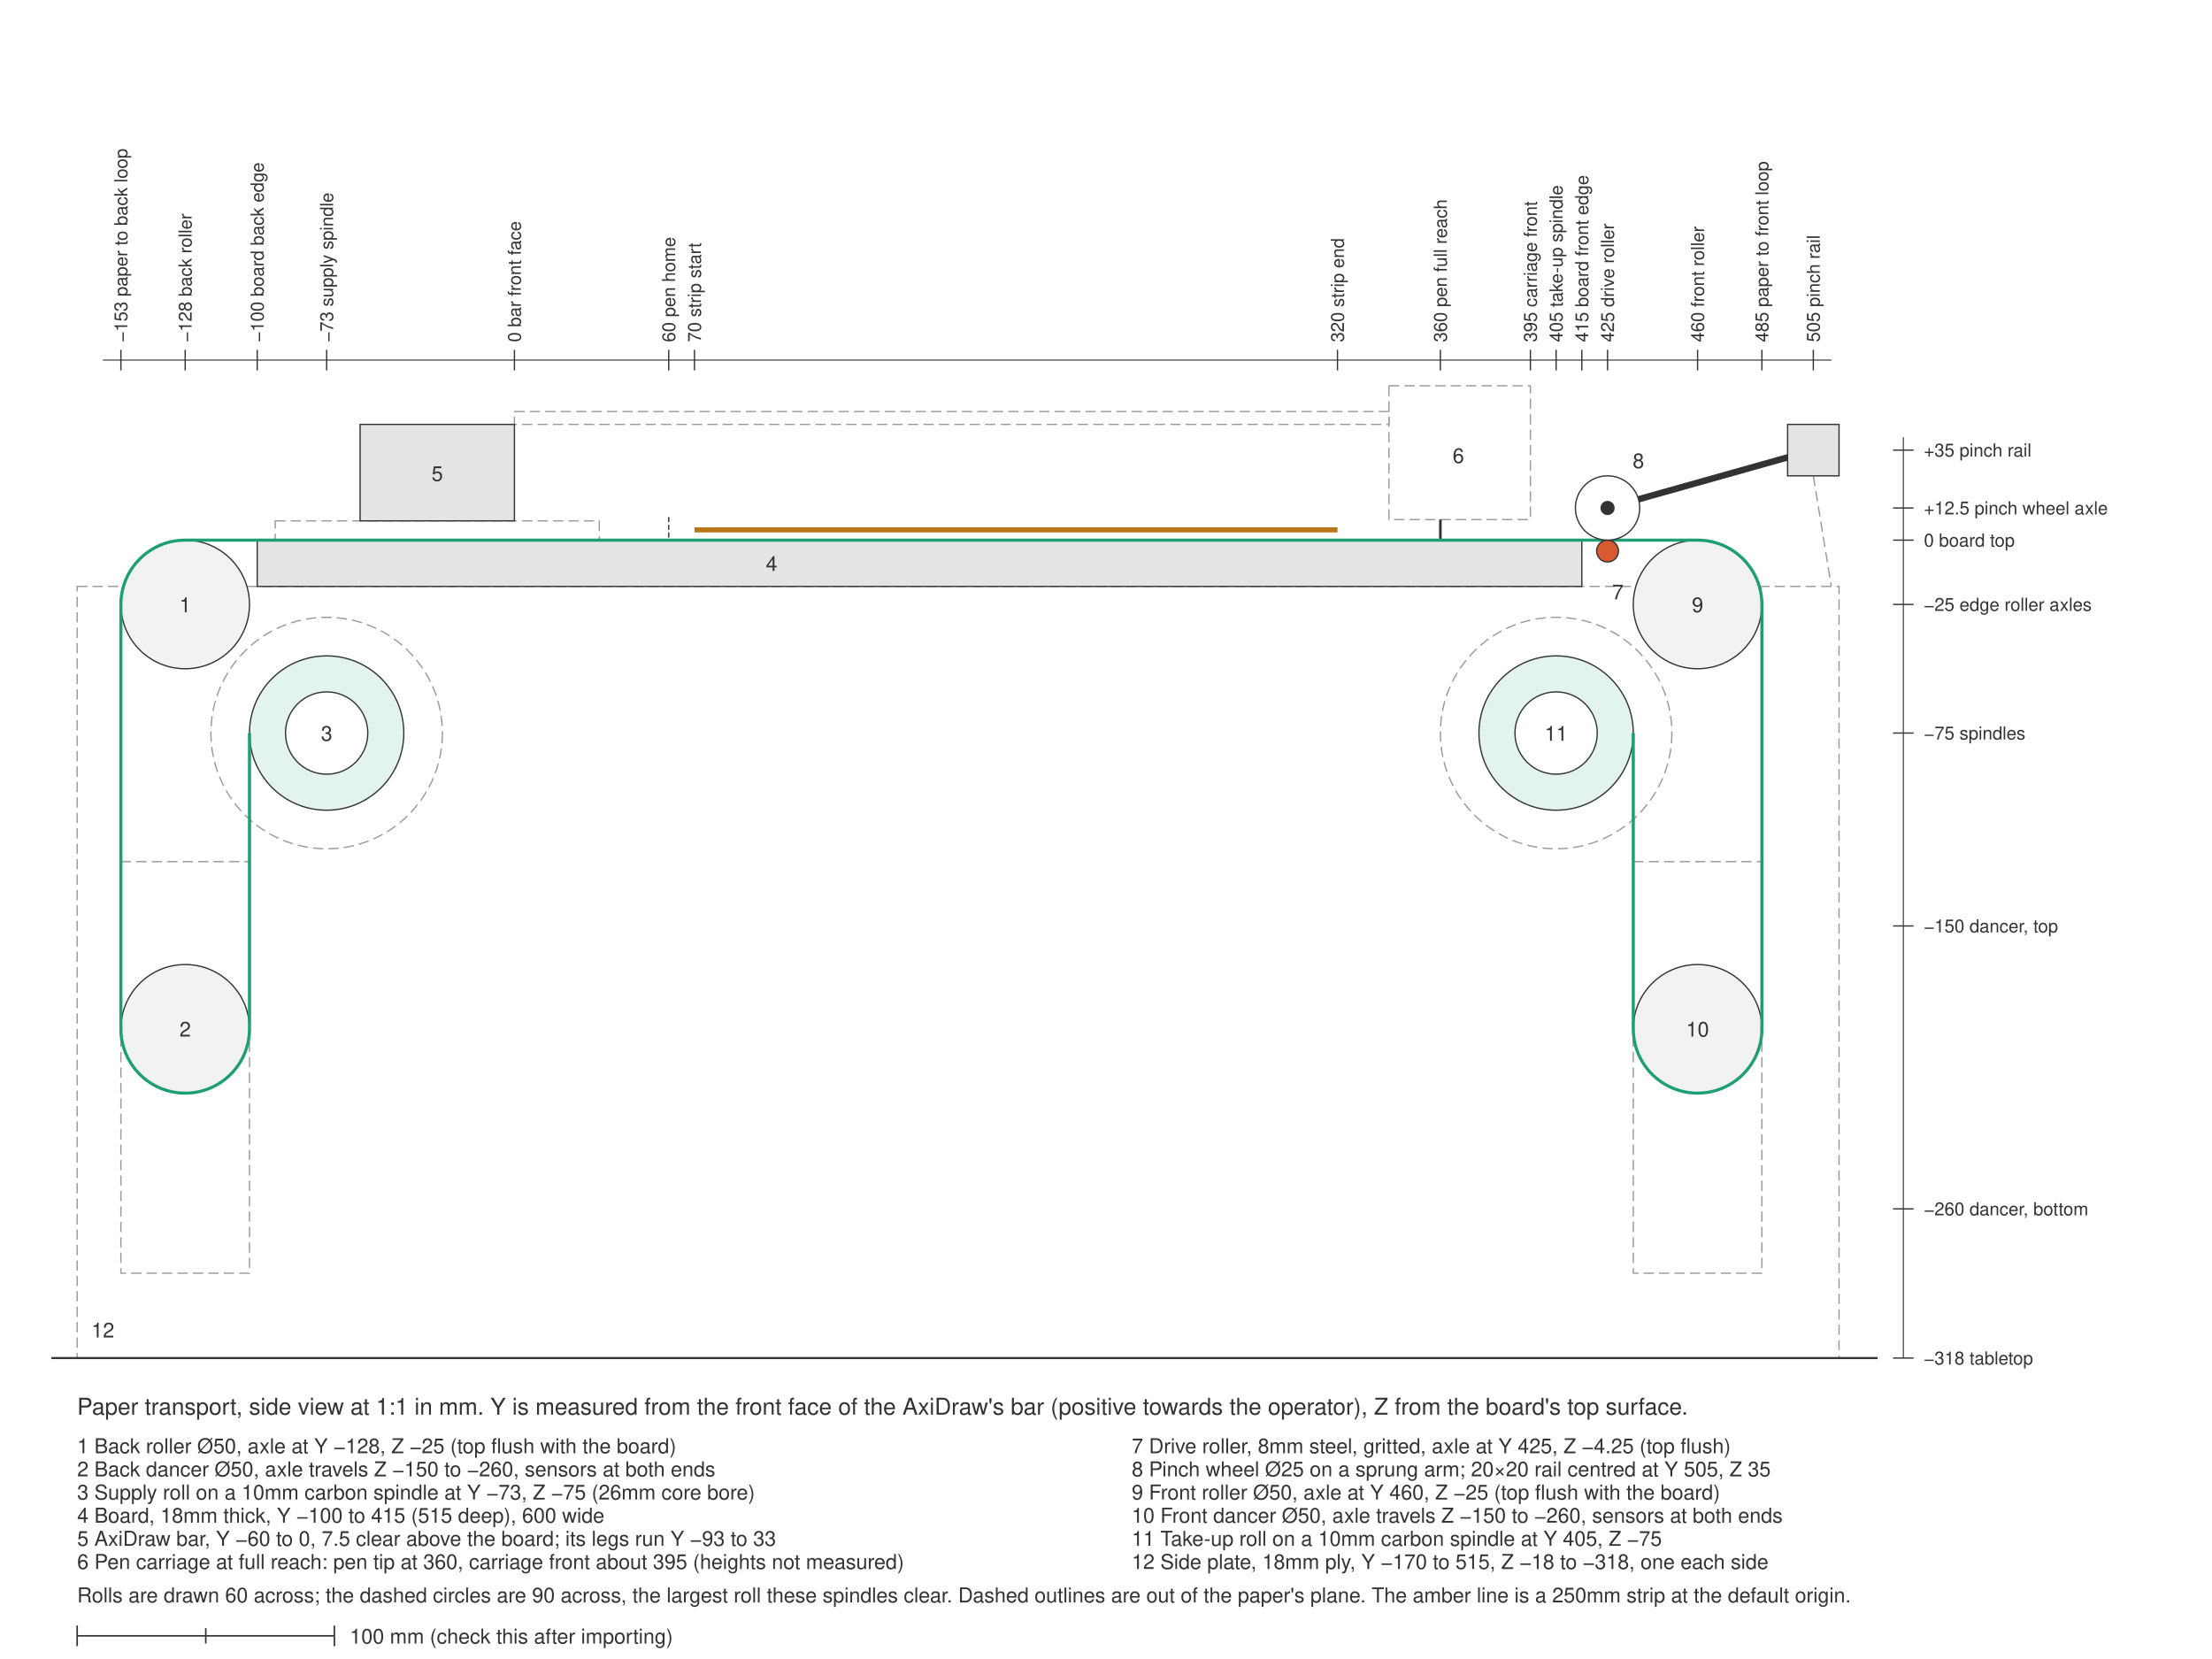
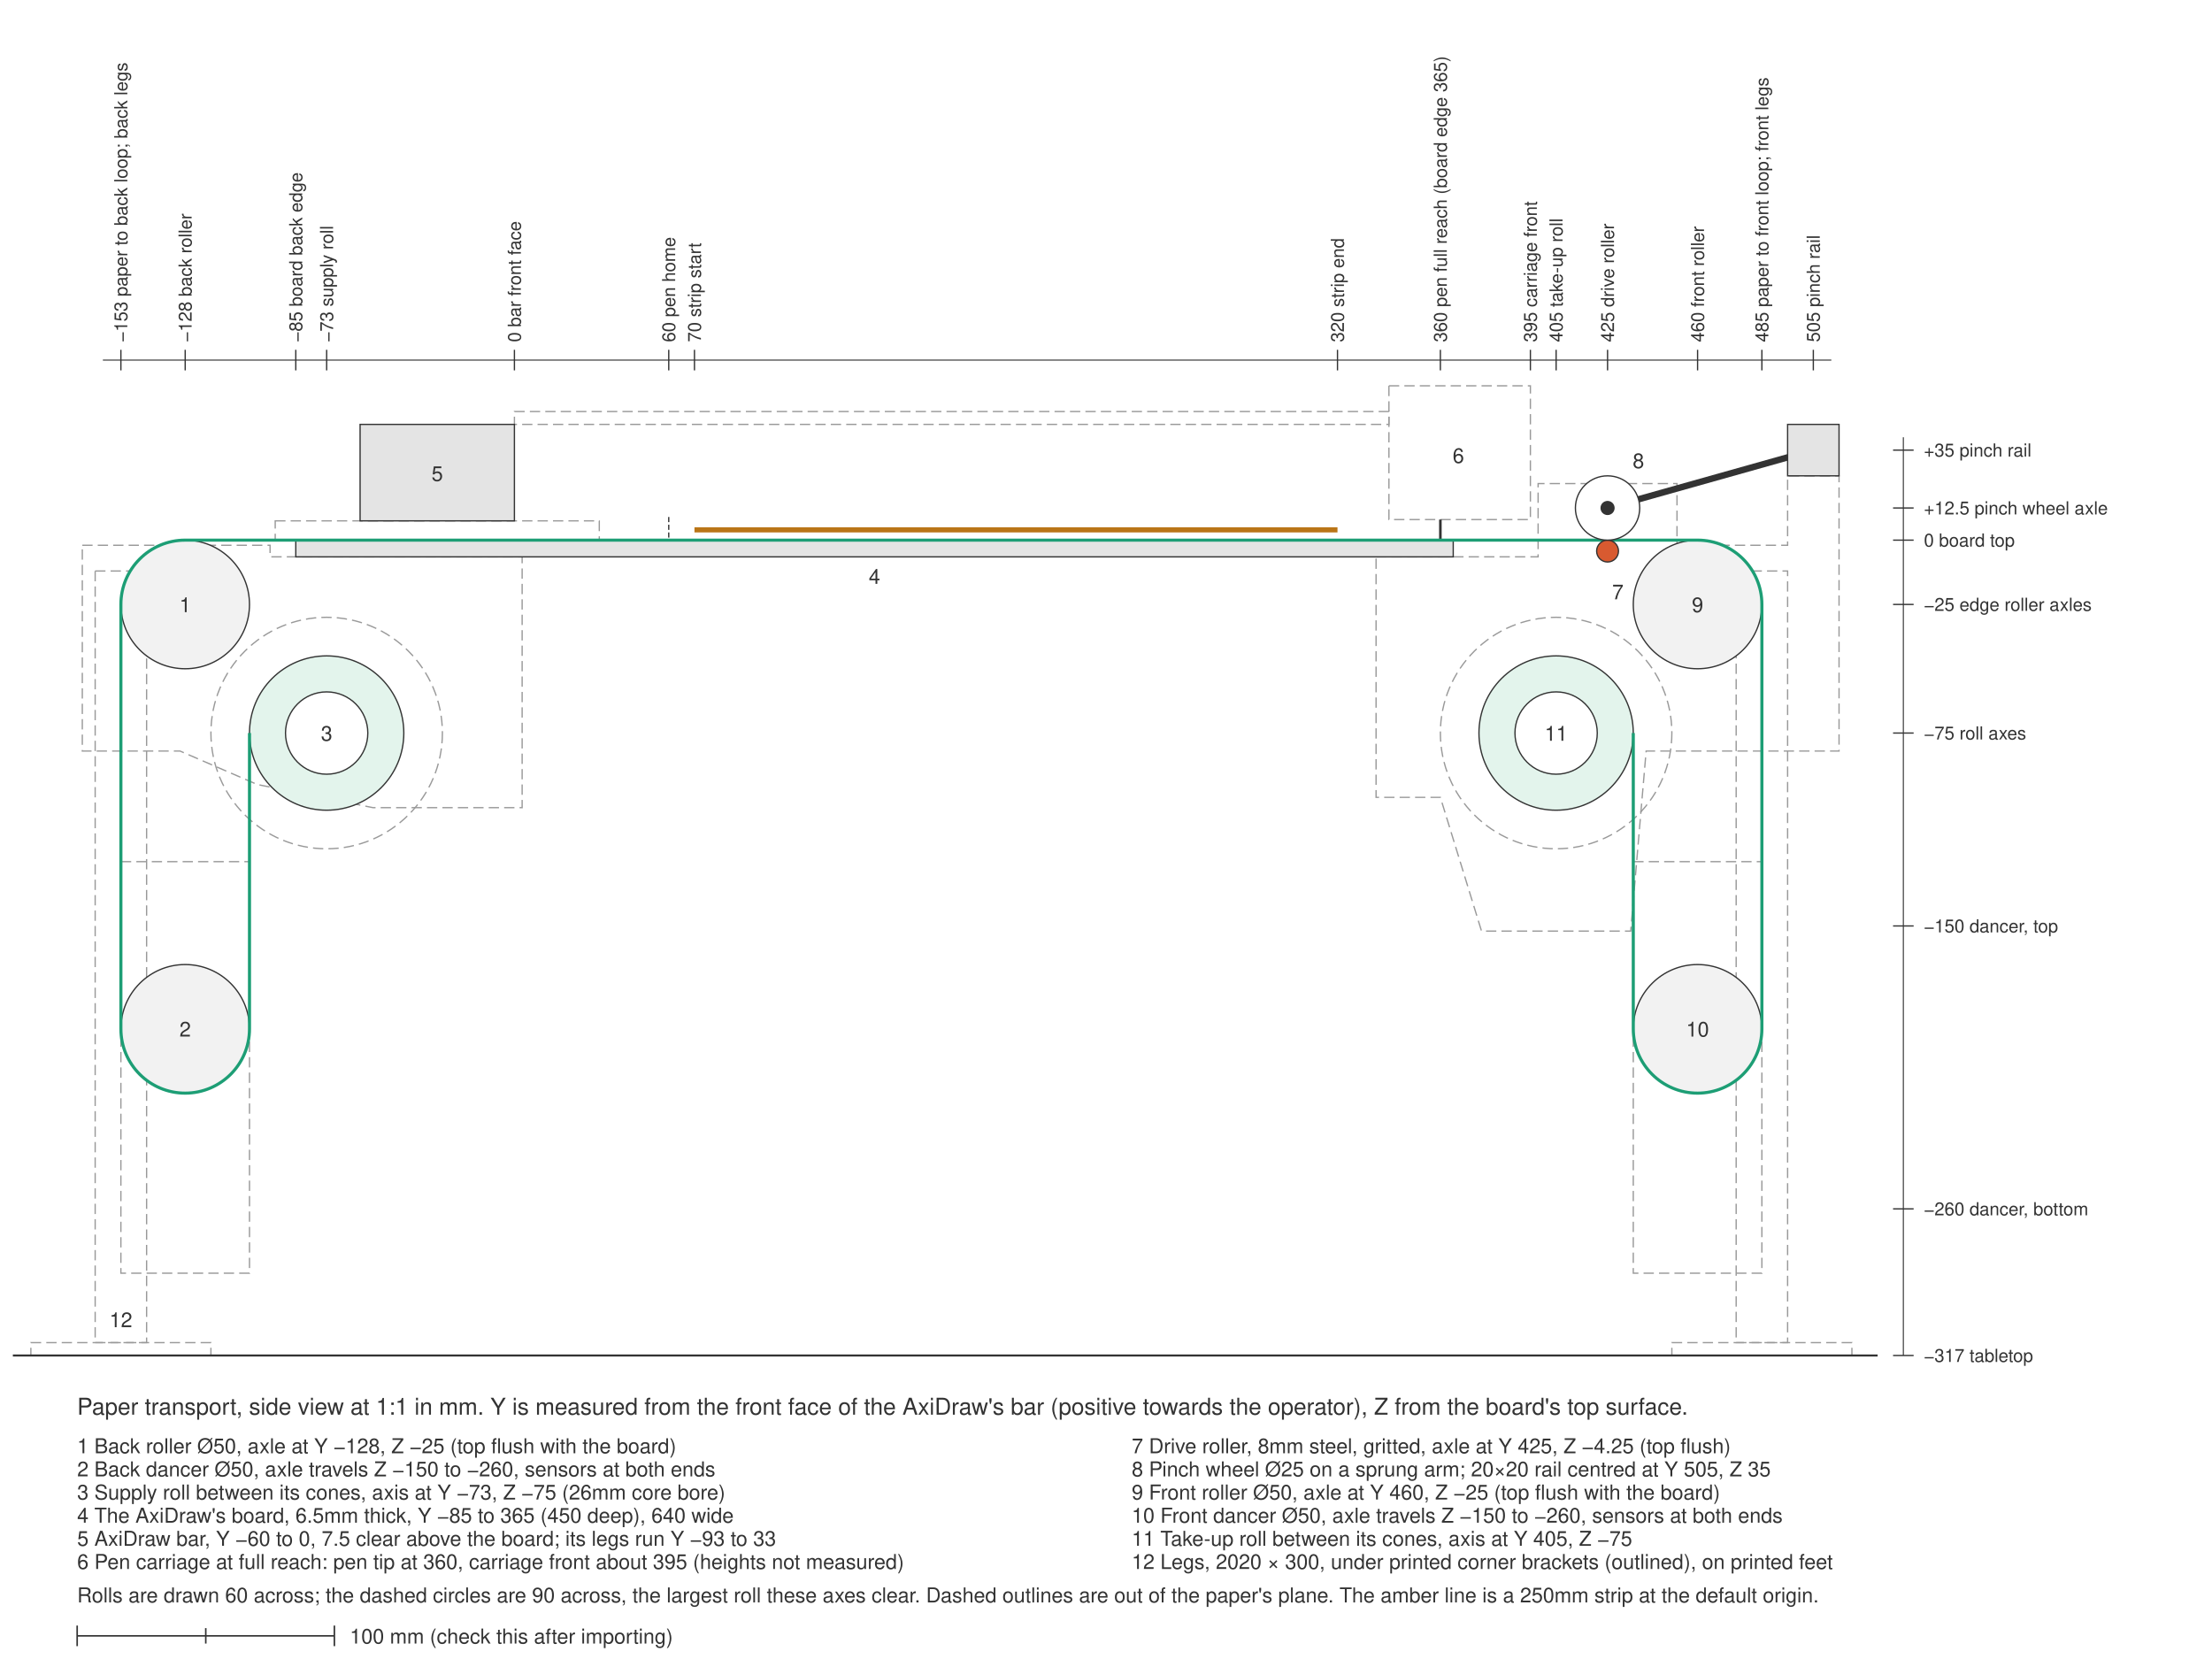
<svg xmlns="http://www.w3.org/2000/svg" width="860mm" height="645mm" viewBox="0 0 860 645" font-family="Helvetica, Arial, sans-serif">
  <rect id="background" width="860" height="645" fill="#fff" />
  <g id="ruler-along" stroke="#333" stroke-width="0.4" font-size="7" fill="#333">
    <line x1="40" y1="140" x2="712" y2="140" />
    <g stroke-width="0.5">
      <line x1="47" y1="136" x2="47" y2="144" />
      <line x1="72" y1="136" x2="72" y2="144" />
-       <line x1="100" y1="136" x2="100" y2="144" />
+       <line x1="115" y1="136" x2="115" y2="144" />
      <line x1="127" y1="136" x2="127" y2="144" />
      <line x1="200" y1="136" x2="200" y2="144" />
      <line x1="260" y1="136" x2="260" y2="144" />
      <line x1="270" y1="136" x2="270" y2="144" />
      <line x1="520" y1="136" x2="520" y2="144" />
      <line x1="560" y1="136" x2="560" y2="144" />
      <line x1="595" y1="136" x2="595" y2="144" />
      <line x1="605" y1="136" x2="605" y2="144" />
-       <line x1="615" y1="136" x2="615" y2="144" />
      <line x1="625" y1="136" x2="625" y2="144" />
      <line x1="660" y1="136" x2="660" y2="144" />
      <line x1="685" y1="136" x2="685" y2="144" />
      <line x1="705" y1="136" x2="705" y2="144" />
    </g>
    <g stroke="none">
-       <text transform="translate(49.5,133) rotate(-90)">−153 paper to back loop</text>
+       <text transform="translate(49.5,133) rotate(-90)">−153 paper to back loop; back legs</text>
      <text transform="translate(74.5,133) rotate(-90)">−128 back roller</text>
-       <text transform="translate(102.5,133) rotate(-90)">−100 board back edge</text>
-       <text transform="translate(129.5,133) rotate(-90)">−73 supply spindle</text>
+       <text transform="translate(117.5,133) rotate(-90)">−85 board back edge</text>
+       <text transform="translate(129.5,133) rotate(-90)">−73 supply roll</text>
      <text transform="translate(202.5,133) rotate(-90)">0 bar front face</text>
      <text transform="translate(262.5,133) rotate(-90)">60 pen home</text>
      <text transform="translate(272.5,133) rotate(-90)">70 strip start</text>
      <text transform="translate(522.5,133) rotate(-90)">320 strip end</text>
-       <text transform="translate(562.5,133) rotate(-90)">360 pen full reach</text>
+       <text transform="translate(562.5,133) rotate(-90)">360 pen full reach (board edge 365)</text>
      <text transform="translate(597.5,133) rotate(-90)">395 carriage front</text>
-       <text transform="translate(607.5,133) rotate(-90)">405 take-up spindle</text>
-       <text transform="translate(617.5,133) rotate(-90)">415 board front edge</text>
+       <text transform="translate(607.5,133) rotate(-90)">405 take-up roll</text>
      <text transform="translate(627.5,133) rotate(-90)">425 drive roller</text>
      <text transform="translate(662.5,133) rotate(-90)">460 front roller</text>
-       <text transform="translate(687.5,133) rotate(-90)">485 paper to front loop</text>
+       <text transform="translate(687.5,133) rotate(-90)">485 paper to front loop; front legs</text>
      <text transform="translate(707.5,133) rotate(-90)">505 pinch rail</text>
    </g>
  </g>
  <g id="ruler-height" stroke="#333" stroke-width="0.4" font-size="7" fill="#333">
-     <line x1="740" y1="170" x2="740" y2="528" />
+     <line x1="740" y1="170" x2="740" y2="527" />
    <g stroke-width="0.5">
      <line x1="736" y1="175" x2="744" y2="175" />
      <line x1="736" y1="197.5" x2="744" y2="197.5" />
      <line x1="736" y1="210" x2="744" y2="210" />
      <line x1="736" y1="235" x2="744" y2="235" />
      <line x1="736" y1="285" x2="744" y2="285" />
      <line x1="736" y1="360" x2="744" y2="360" />
      <line x1="736" y1="470" x2="744" y2="470" />
-       <line x1="736" y1="528" x2="744" y2="528" />
+       <line x1="736" y1="527" x2="744" y2="527" />
    </g>
    <g stroke="none">
      <text x="748" y="177.5">+35 pinch rail</text>
      <text x="748" y="200">+12.5 pinch wheel axle</text>
      <text x="748" y="212.5">0 board top</text>
      <text x="748" y="237.5">−25 edge roller axles</text>
-       <text x="748" y="287.5">−75 spindles</text>
+       <text x="748" y="287.5">−75 roll axes</text>
      <text x="748" y="362.5">−150 dancer, top</text>
      <text x="748" y="472.5">−260 dancer, bottom</text>
-       <text x="748" y="530.5">−318 tabletop</text>
+       <text x="748" y="529.5">−317 tabletop</text>
    </g>
  </g>
  <g id="structure" fill="none" stroke="#999" stroke-width="0.5" stroke-dasharray="4 2">
-     <rect id="side-plate" x="30" y="228" width="685" height="300" />
-     <line id="rail-bracket" x1="705" y1="185" x2="712" y2="228" />
+     <polygon id="back-bracket" points="32,212 105,212 105,216.5 203,216.5 203,314 145,314 100,305 70,292 32,292" />
+     <polygon id="front-bracket" points="535,216.5 598,216.5 598,188 652,188 652,212 695,212 695,185 715,185 715,292 640,292 634,362 576,362 560,310 535,310" />
+     <rect id="back-leg" x="37" y="222" width="20" height="300" />
+     <rect id="front-leg" x="675" y="222" width="20" height="300" />
+     <rect id="back-foot" x="12" y="522" width="70" height="5" />
+     <rect id="front-foot" x="650" y="522" width="70" height="5" />
    <rect id="axidraw-legs" x="107" y="202.5" width="126" height="7.5" />
    <rect id="axidraw-arm" x="200" y="160" width="340" height="5" />
    <rect id="pen-carriage" x="540" y="150" width="55" height="52" />
    <rect id="back-dancer-travel" x="47" y="335" width="50" height="160" />
    <rect id="front-dancer-travel" x="635" y="335" width="50" height="160" />
    <circle id="supply-full" cx="127" cy="285" r="45" />
    <circle id="take-up-full" cx="605" cy="285" r="45" />
  </g>
-   <line id="tabletop" x1="20" y1="528" x2="730" y2="528" stroke="#333" stroke-width="0.8" />
+   <line id="tabletop" x1="5" y1="527" x2="730" y2="527" stroke="#333" stroke-width="0.8" />
  <g id="parts" stroke="#333" stroke-width="0.5">
-     <rect id="board" x="100" y="210" width="515" height="18" fill="#e4e4e4" />
+     <rect id="board" x="115" y="210" width="450" height="6.5" fill="#e4e4e4" />
    <rect id="axidraw-bar" x="140" y="165" width="60" height="37.5" fill="#e4e4e4" />
    <line id="pen" x1="560" y1="202" x2="560" y2="210" stroke-width="1" />
    <line id="pen-home" x1="260" y1="201" x2="260" y2="210" stroke-dasharray="2 1" />
    <circle id="supply-roll" cx="127" cy="285" r="30" fill="#e3f4ec" />
    <circle id="supply-core" cx="127" cy="285" r="16" fill="#fff" />
    <circle id="take-up-roll" cx="605" cy="285" r="30" fill="#e3f4ec" />
    <circle id="take-up-core" cx="605" cy="285" r="16" fill="#fff" />
    <circle id="back-roller" cx="72" cy="235" r="25" fill="#f2f2f2" />
    <circle id="front-roller" cx="660" cy="235" r="25" fill="#f2f2f2" />
    <circle id="back-dancer" cx="72" cy="400" r="25" fill="#f2f2f2" />
    <circle id="front-dancer" cx="660" cy="400" r="25" fill="#f2f2f2" />
  </g>
  <line id="strip" x1="270" y1="206" x2="520" y2="206" stroke="#BA7517" stroke-width="2" />
  <path id="paper" d="M97 285 L97 400 A25 25 0 0 1 47 400 L47 235 A25 25 0 0 1 72 210 L660 210 A25 25 0 0 1 685 235 L685 400 A25 25 0 0 1 635 400 L635 285" fill="none" stroke="#1D9E75" stroke-width="1.2" />
  <g id="drive" stroke="#333" stroke-width="0.5">
    <circle id="drive-roller" cx="625" cy="214.25" r="4.25" fill="#D85A30" />
    <line id="pinch-arm" x1="625" y1="197.5" x2="705" y2="175" stroke-width="2.5" stroke-linecap="round" />
    <circle id="pinch-wheel" cx="625" cy="197.5" r="12.5" fill="#fff" />
    <circle cx="625" cy="197.5" r="2.5" fill="#333" />
    <rect id="pinch-rail" x="695" y="165" width="20" height="20" fill="#e4e4e4" />
  </g>
  <g id="callouts" font-size="8" fill="#333" text-anchor="middle">
    <text x="72" y="238">1</text>
    <text x="72" y="403">2</text>
    <text x="127" y="288">3</text>
-     <text x="300" y="222">4</text>
+     <text x="340" y="227">4</text>
    <text x="170" y="187">5</text>
    <text x="567" y="180">6</text>
    <text x="629" y="233">7</text>
    <text x="637" y="182">8</text>
    <text x="660" y="238">9</text>
    <text x="660" y="403">10</text>
    <text x="605" y="288">11</text>
-     <text x="40" y="520">12</text>
+     <text x="47" y="516">12</text>
  </g>
  <g id="key" font-size="8" fill="#333">
    <text x="30" y="550" font-size="9">Paper transport, side view at 1:1 in mm. Y is measured from the front face of the AxiDraw's bar (positive towards the operator), Z from the board's top surface.</text>
    <text x="30" y="565">1  Back roller Ø50, axle at Y −128, Z −25 (top flush with the board)</text>
    <text x="30" y="574">2  Back dancer Ø50, axle travels Z −150 to −260, sensors at both ends</text>
-     <text x="30" y="583">3  Supply roll on a 10mm carbon spindle at Y −73, Z −75 (26mm core bore)</text>
-     <text x="30" y="592">4  Board, 18mm thick, Y −100 to 415 (515 deep), 600 wide</text>
+     <text x="30" y="583">3  Supply roll between its cones, axis at Y −73, Z −75 (26mm core bore)</text>
+     <text x="30" y="592">4  The AxiDraw's board, 6.5mm thick, Y −85 to 365 (450 deep), 640 wide</text>
    <text x="30" y="601">5  AxiDraw bar, Y −60 to 0, 7.5 clear above the board; its legs run Y −93 to 33</text>
    <text x="30" y="610">6  Pen carriage at full reach: pen tip at 360, carriage front about 395 (heights not measured)</text>
    <text x="440" y="565">7  Drive roller, 8mm steel, gritted, axle at Y 425, Z −4.25 (top flush)</text>
    <text x="440" y="574">8  Pinch wheel Ø25 on a sprung arm; 20×20 rail centred at Y 505, Z 35</text>
    <text x="440" y="583">9  Front roller Ø50, axle at Y 460, Z −25 (top flush with the board)</text>
    <text x="440" y="592">10 Front dancer Ø50, axle travels Z −150 to −260, sensors at both ends</text>
-     <text x="440" y="601">11 Take-up roll on a 10mm carbon spindle at Y 405, Z −75</text>
-     <text x="440" y="610">12 Side plate, 18mm ply, Y −170 to 515, Z −18 to −318, one each side</text>
-     <text x="30" y="623">Rolls are drawn 60 across; the dashed circles are 90 across, the largest roll these spindles clear. Dashed outlines are out of the paper's plane. The amber line is a 250mm strip at the default origin.</text>
+     <text x="440" y="601">11 Take-up roll between its cones, axis at Y 405, Z −75</text>
+     <text x="440" y="610">12 Legs, 2020 × 300, under printed corner brackets (outlined), on printed feet</text>
+     <text x="30" y="623">Rolls are drawn 60 across; the dashed circles are 90 across, the largest roll these axes clear. Dashed outlines are out of the paper's plane. The amber line is a 250mm strip at the default origin.</text>
  </g>
  <g id="scale-bar" stroke="#333" stroke-width="0.6" font-size="8" fill="#333">
    <line x1="30" y1="636" x2="130" y2="636" />
    <line x1="30" y1="632" x2="30" y2="640" />
    <line x1="80" y1="633" x2="80" y2="639" />
    <line x1="130" y1="632" x2="130" y2="640" />
    <text x="136" y="639" stroke="none">100 mm (check this after importing)</text>
  </g>
</svg>
